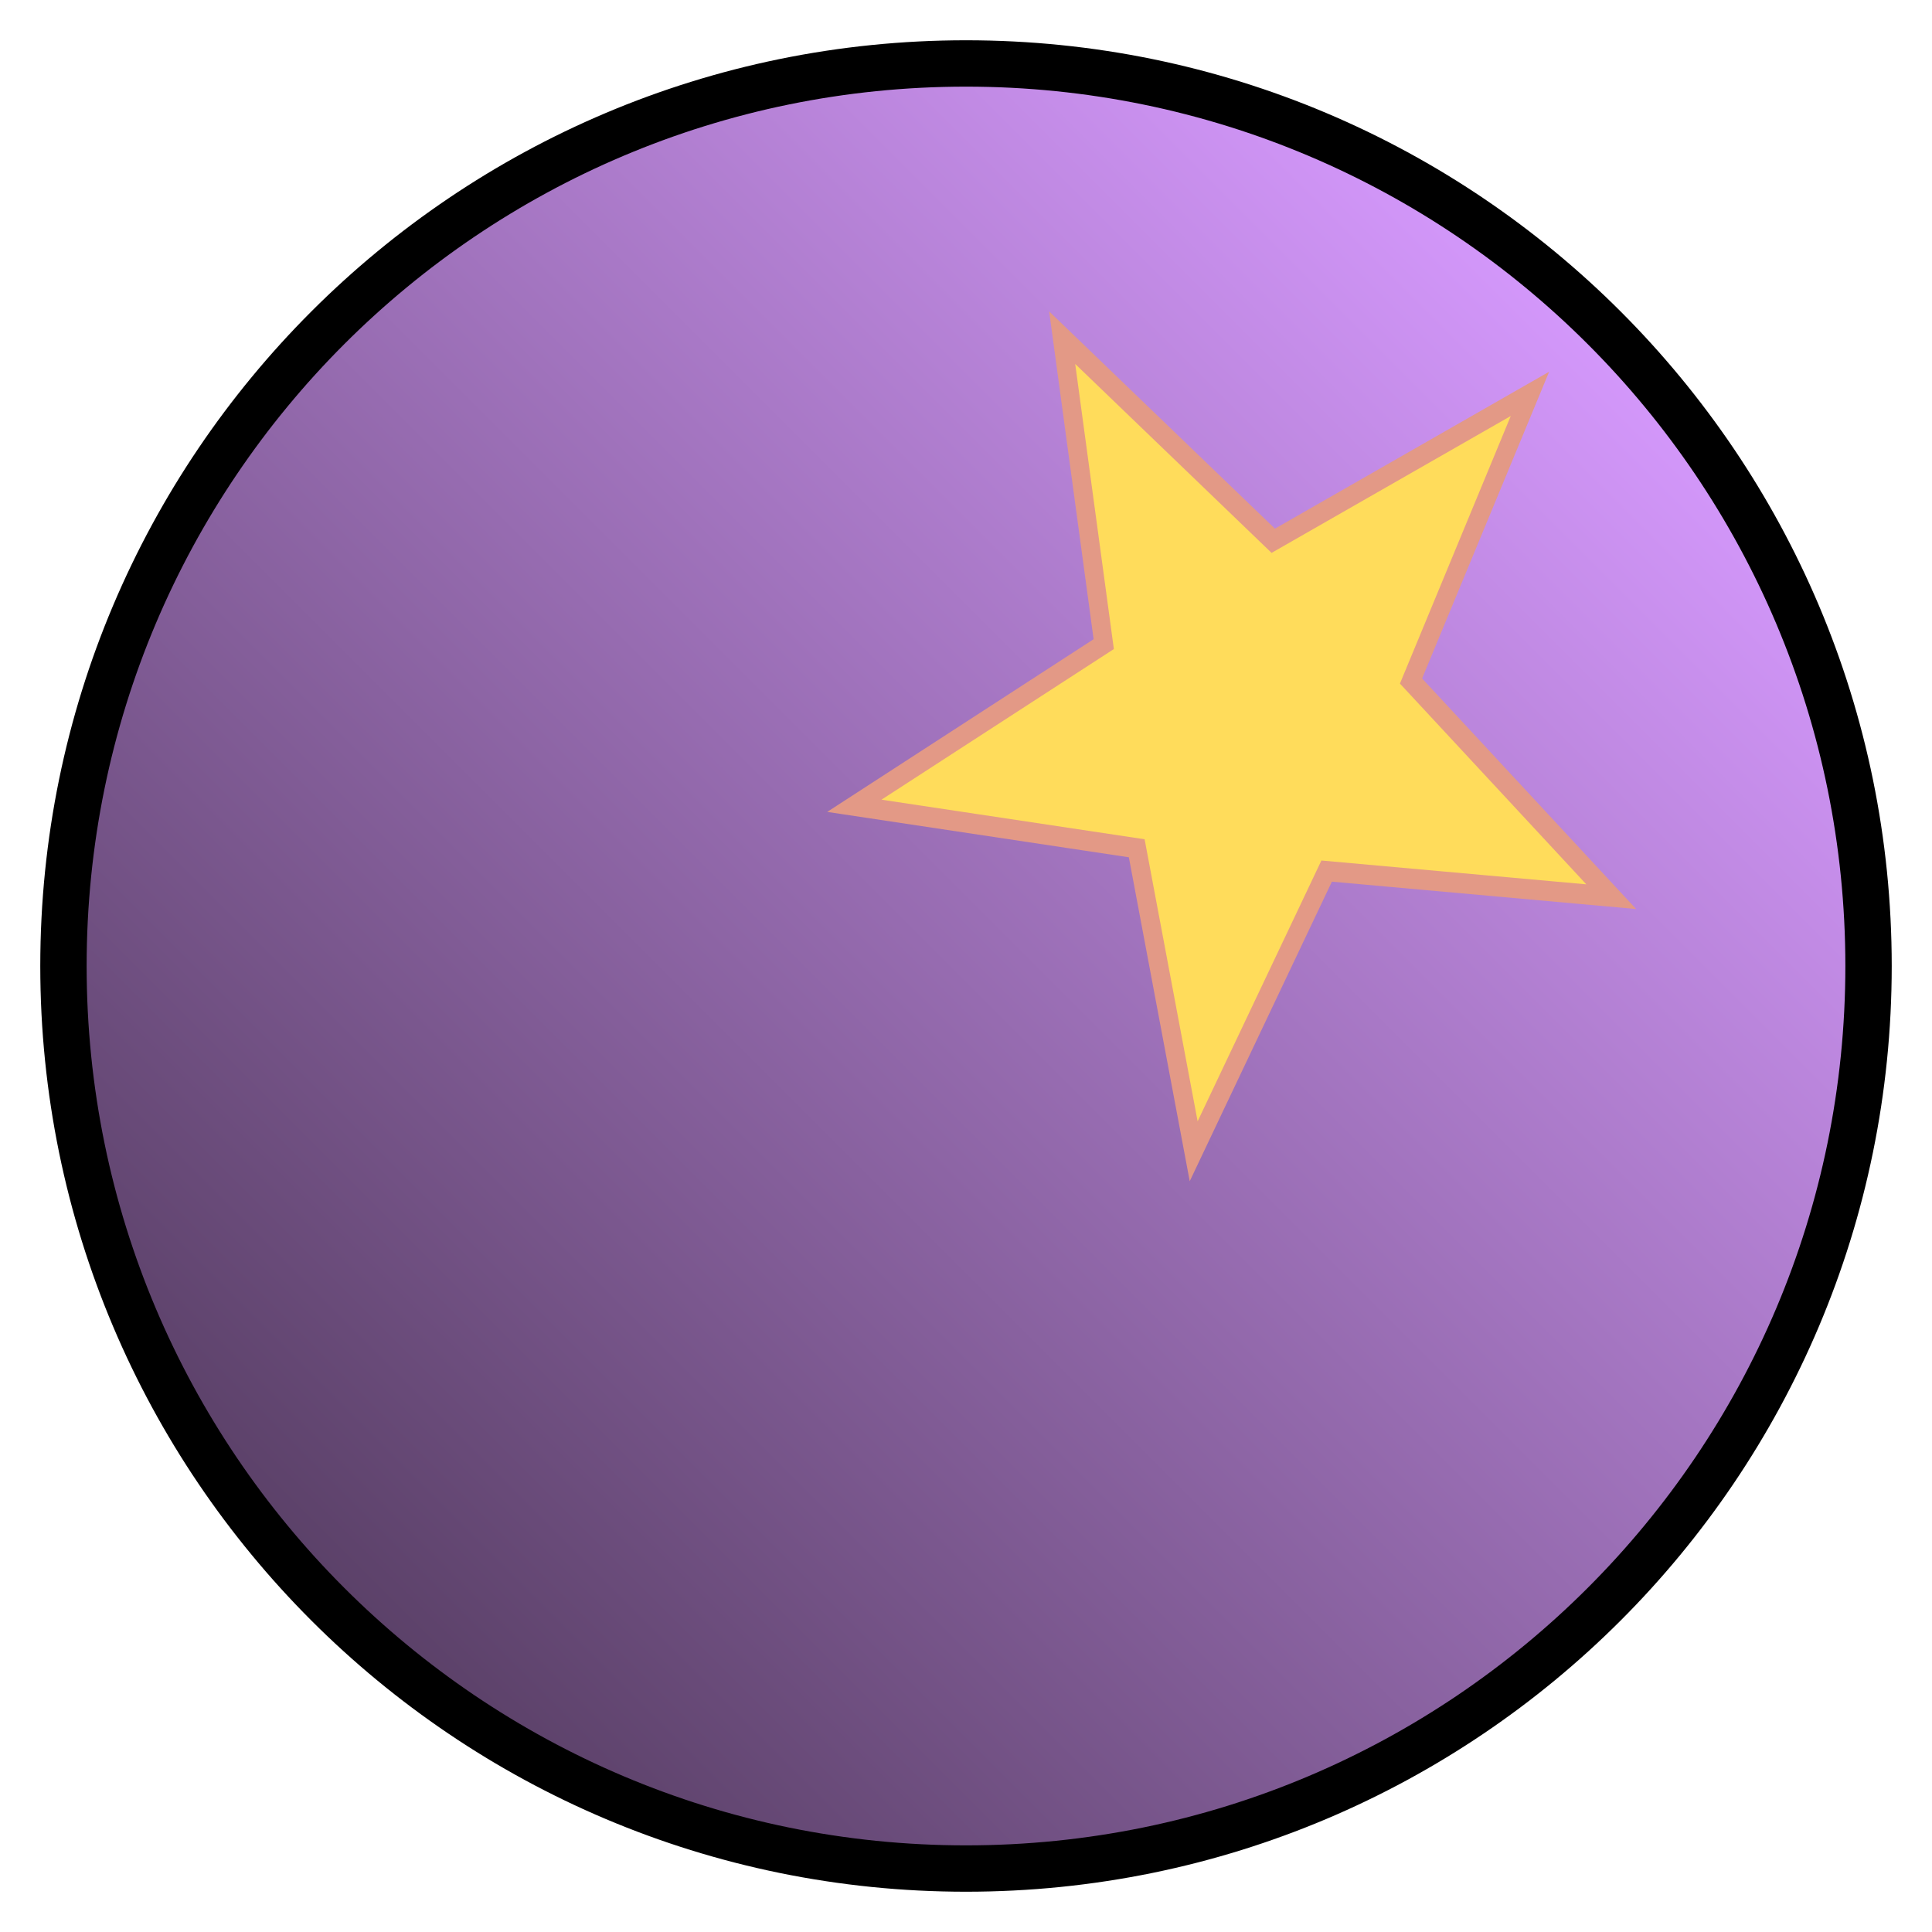
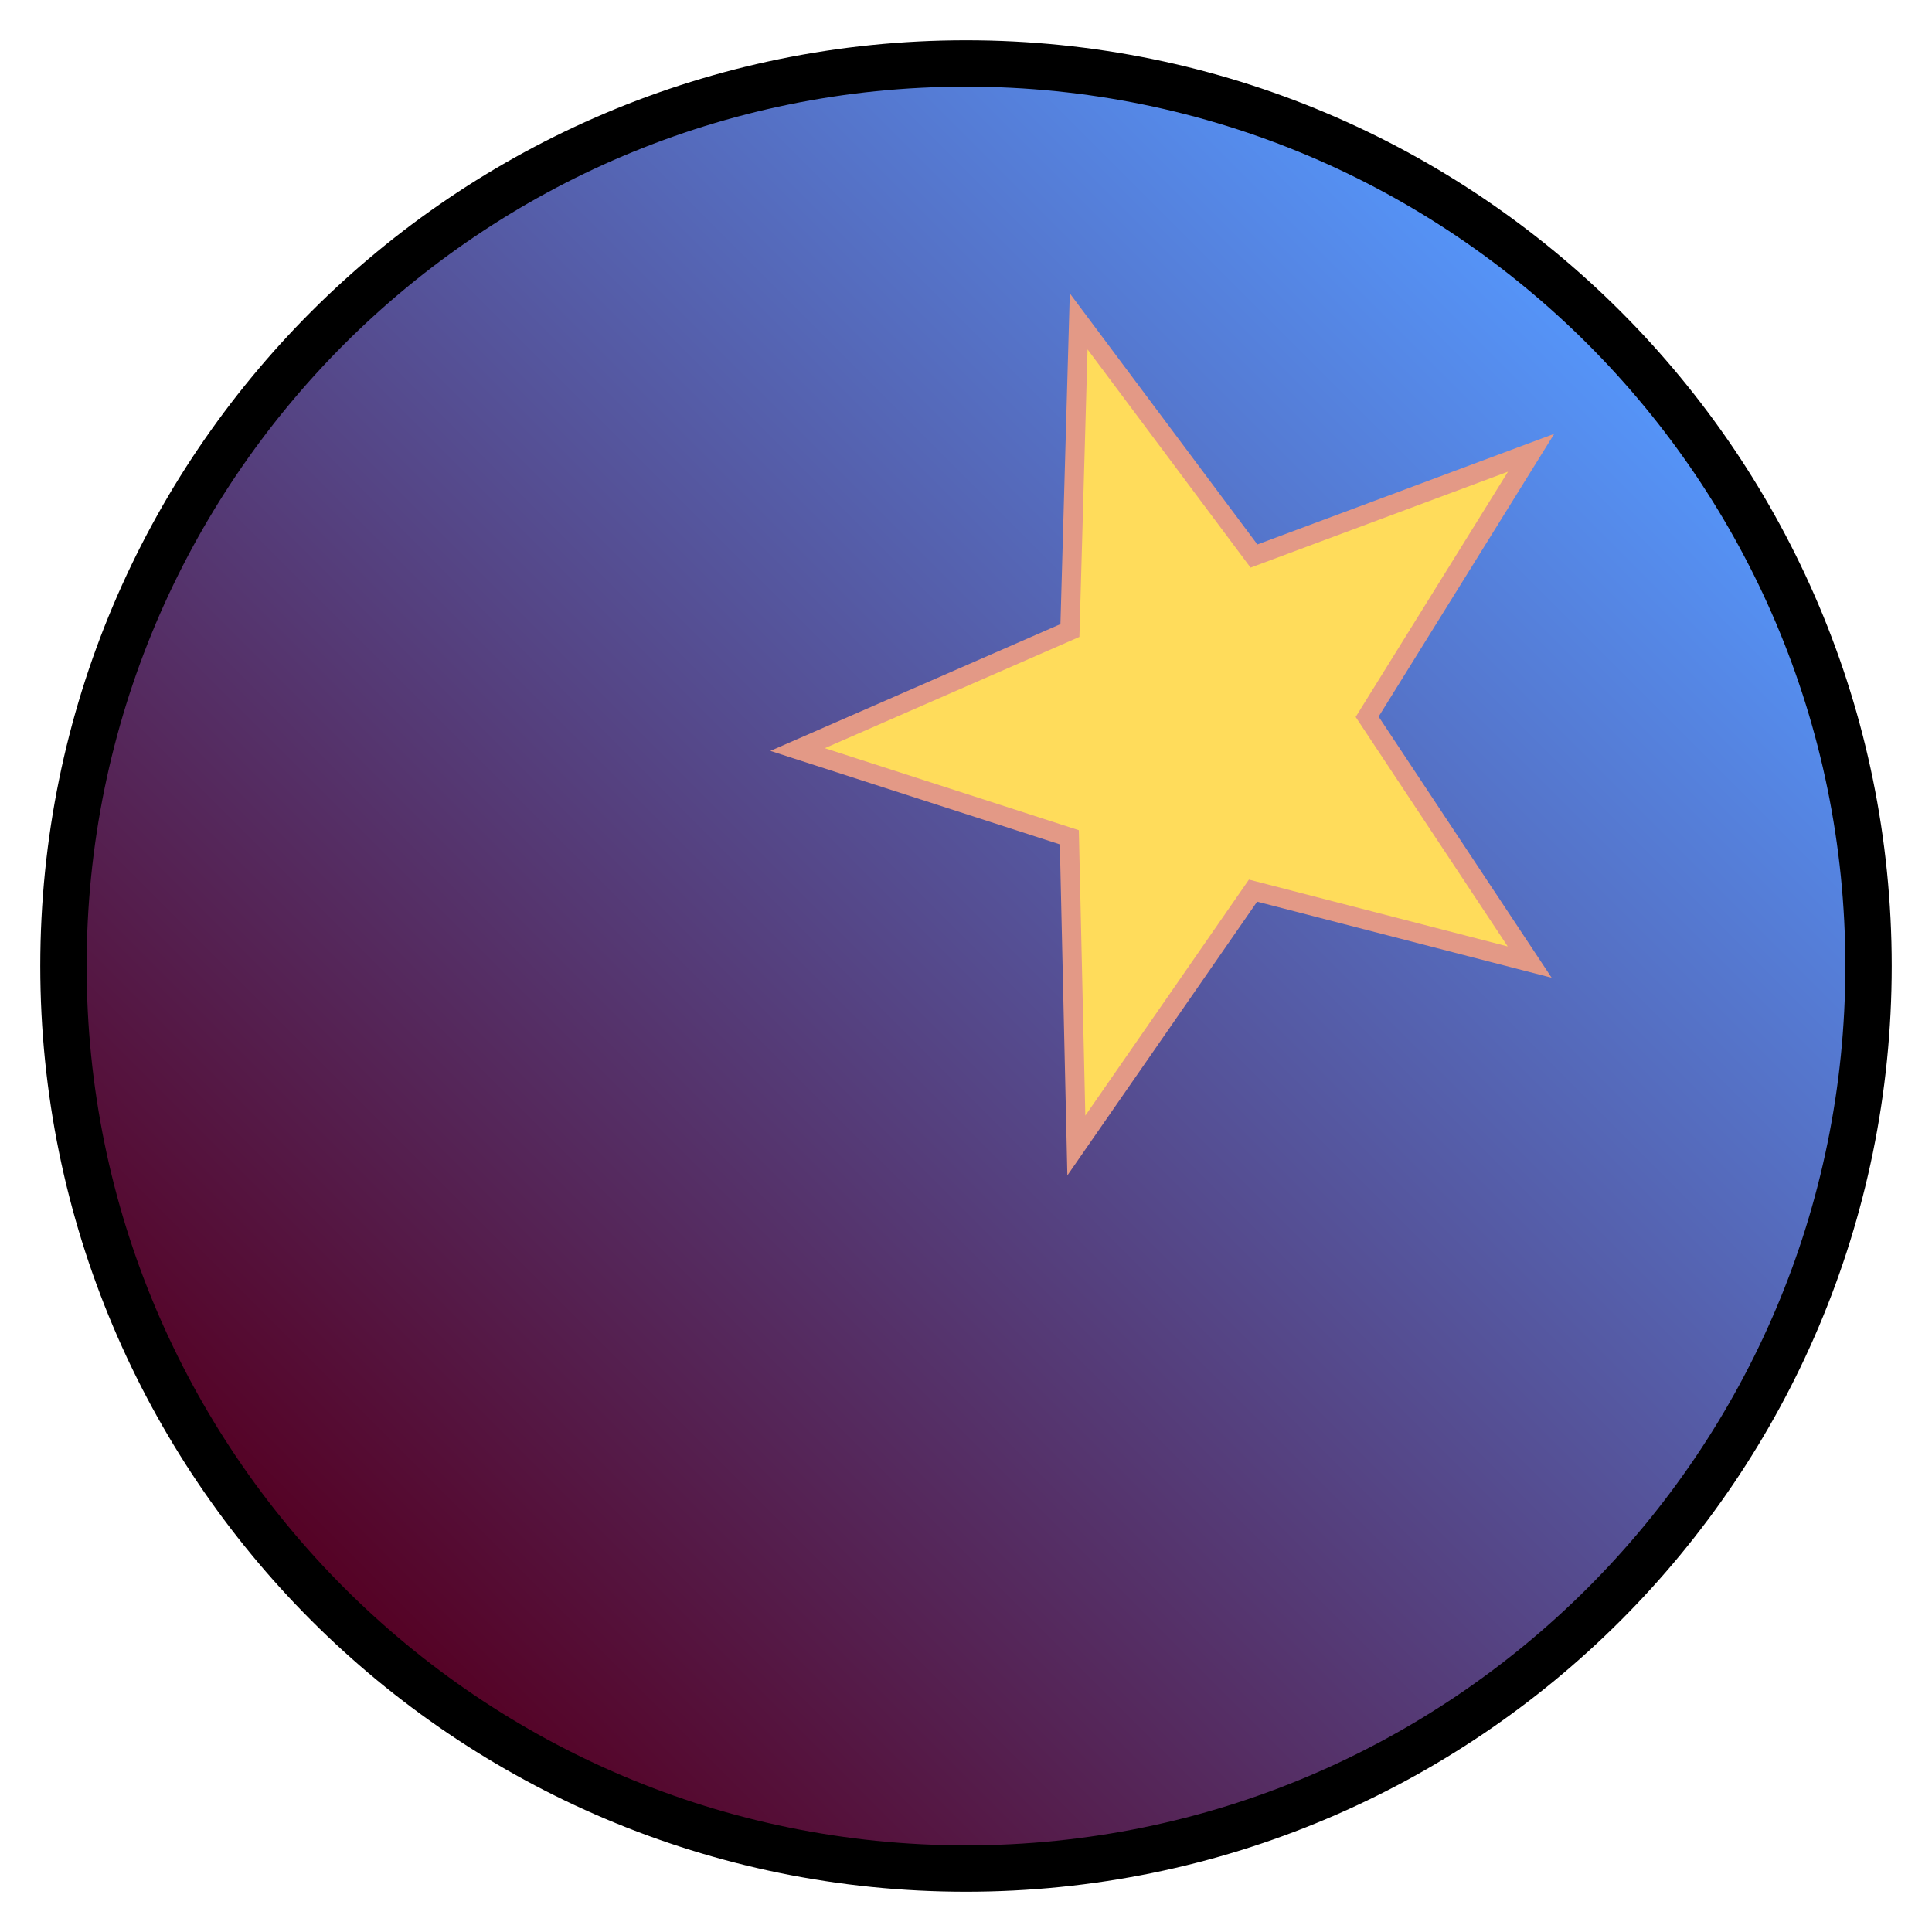
- <svg xmlns="http://www.w3.org/2000/svg" xmlns:ns1="https://boxy-svg.com" viewBox="0 0 500 500">
-   <defs>
+ <svg xmlns="http://www.w3.org/2000/svg" xmlns:ns1="https://boxy-svg.com" viewBox="0 0 500 500" version="1.1" id="svg13">
+   <defs id="defs7">
    <linearGradient id="gradient-3" gradientUnits="userSpaceOnUse" x1="250" y1="16.423" x2="250" y2="483.577" gradientTransform="matrix(0.723899, 0.723899, -0.723899, 0.723899, 250.4211, -118.5135)">
-       <stop offset="0" style="stop-color: rgb(215, 154, 255);" />
-       <stop offset="1" style="stop-color: rgb(90, 64, 103);" />
+       <stop offset="0" style="stop-color:#5599ff;stop-opacity:1" id="stop2" />
+       <stop offset="1" style="stop-color:#550022;stop-opacity:1" id="stop4" />
    </linearGradient>
  </defs>
-   <ellipse cx="250" cy="250" rx="233.577" ry="233.577" style="stroke-width: 12; fill: url(#gradient-3); stroke: rgb(0, 0, 0);" />
-   <path d="M 311.862 68.356 L 337.554 141.667 L 414.253 143.79 L 353.433 191.221 L 375.143 265.845 L 311.862 221.848 L 248.581 265.845 L 270.291 191.221 L 209.471 143.79 L 286.17 141.667 Z" transform="matrix(0.853812, -0.520581, 0.445899, 0.899347, -21.85903, 188.2667)" style="fill: rgb(255, 220, 91); stroke-width: 5; stroke: rgb(227, 153, 134);" ns1:shape="star 311.862 177.525 107.66 109.169 0.406 5 1@e65623de" />
+   <ellipse cx="250" cy="250" rx="233.577" ry="233.577" style="stroke-width: 12; fill: url(#gradient-3); stroke: rgb(0, 0, 0);" id="ellipse9" />
+   <path d="m 279.159,83.173 45.369,60.728 71.724,-26.73 -42.436,68.336 42.064,63.481 -71.596,-18.493 -45.727,65.963 -1.814,-79.767 -70.324,-22.712 70.475,-30.805 z" style="fill:#ffdc5b;stroke:#e39986;stroke-width:5" ns1:shape="star 311.862 177.525 107.66 109.169 0.406 5 1@e65623de" id="path11" />
</svg>
